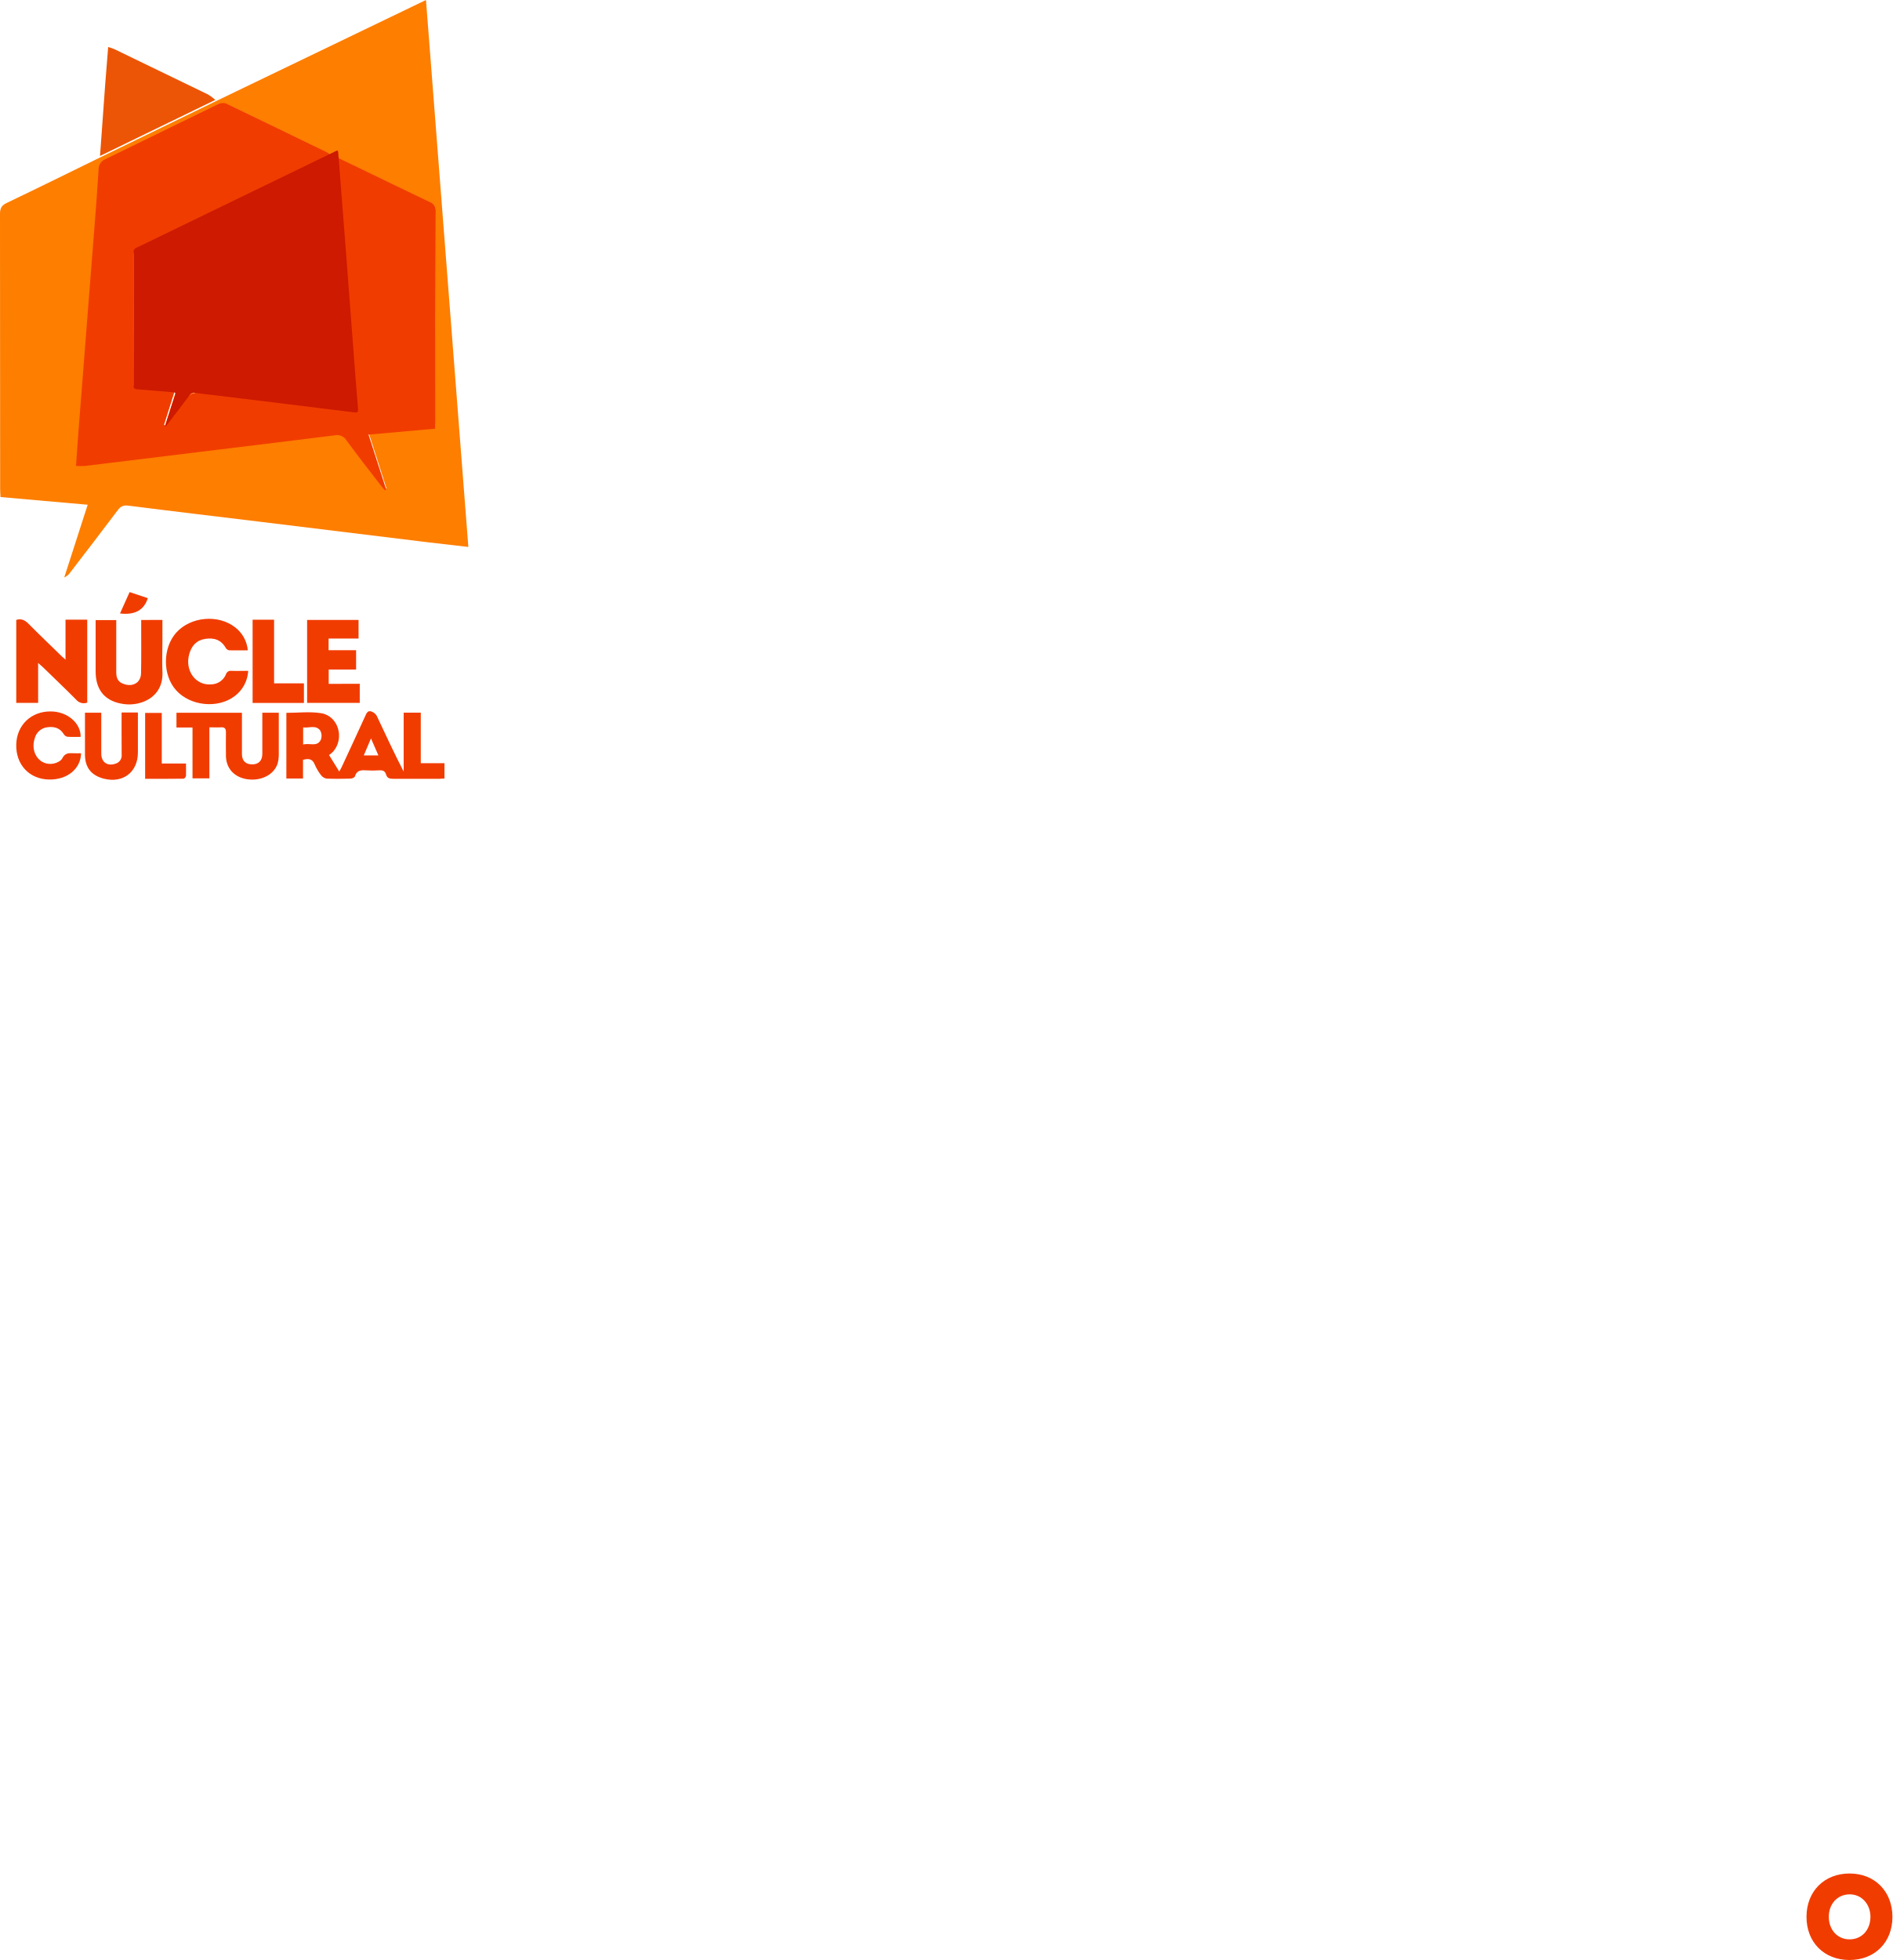
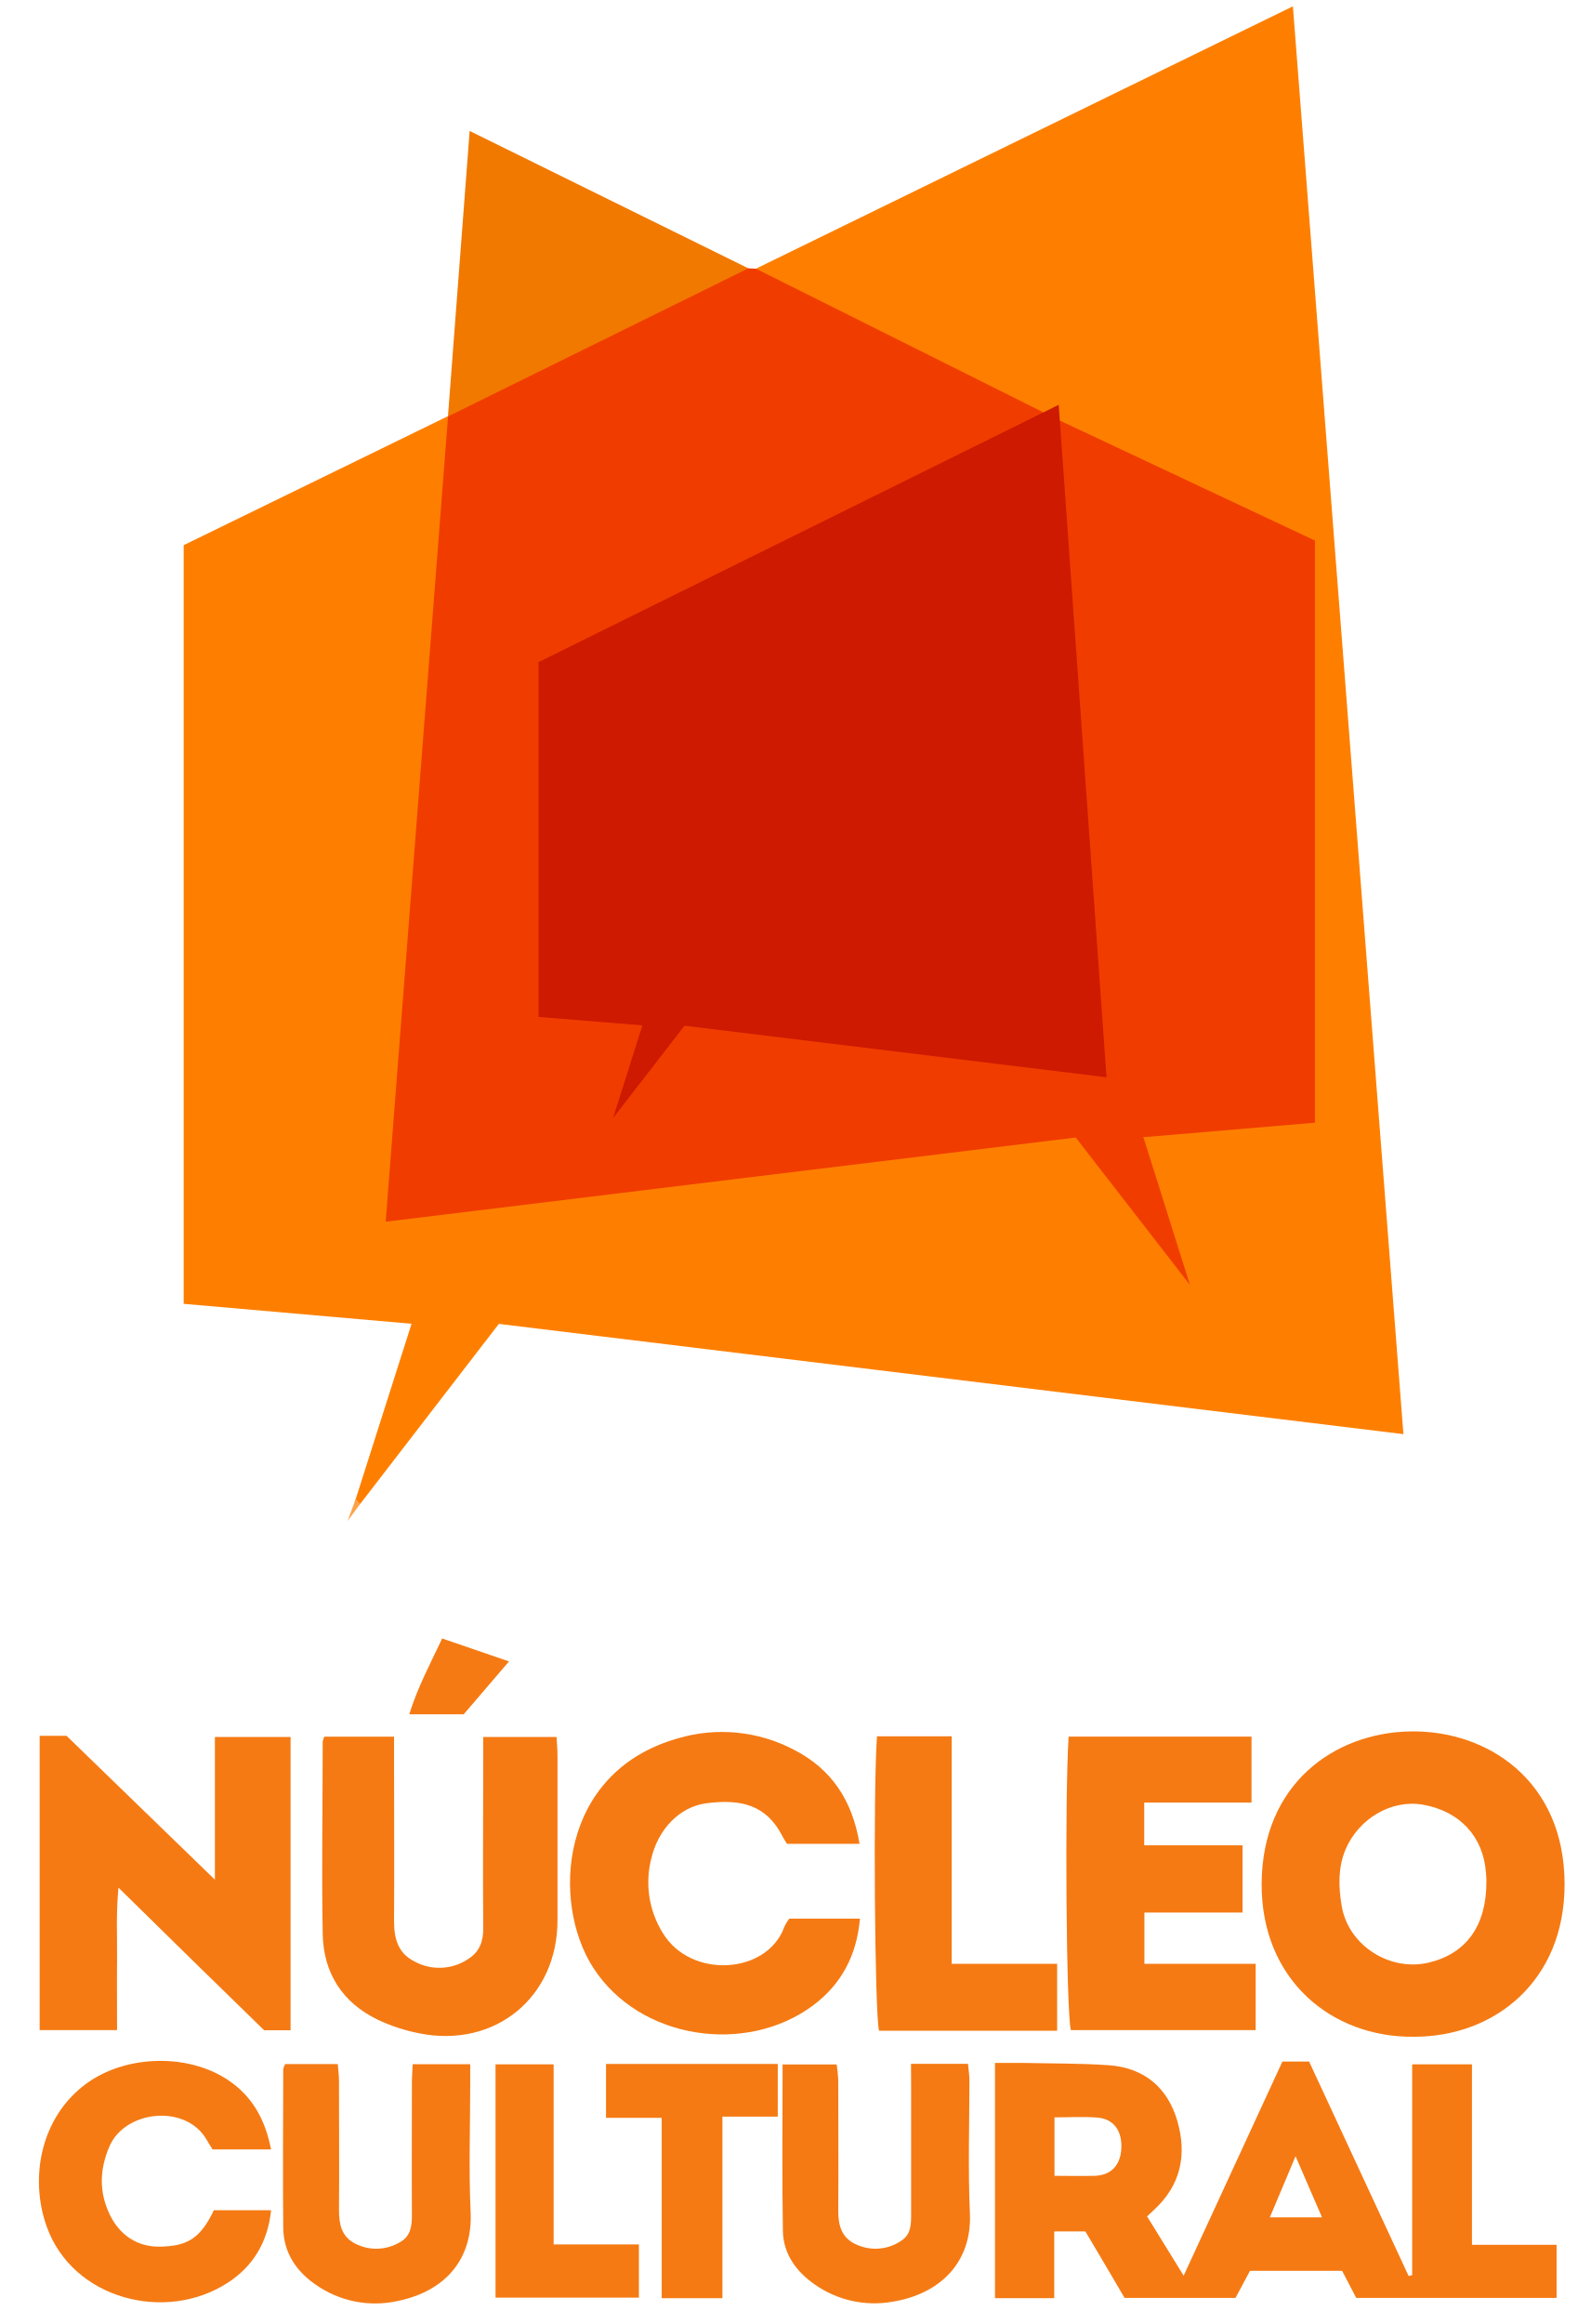
- <svg xmlns="http://www.w3.org/2000/svg" id="Camada_1" data-name="Camada 1" viewBox="0 0 812.47 841.3">
+ <svg xmlns="http://www.w3.org/2000/svg" viewBox="0 0 376 549.1">
  <defs>
-     <style>.cls-1{fill:#fe7e00;}.cls-2{fill:#ec5505;}.cls-3{fill:#f13c00;}.cls-4{fill:#cd1a00;}</style>
+     <style>.cls-1{fill:none;}.cls-2{fill:#fe7f00;}.cls-3{fill:#f13c00;}.cls-4{fill:#f17900;}.cls-5{fill:#fea247;}.cls-6{fill:#cd1a00;}.cls-7{fill:#f57a13;}</style>
  </defs>
-   <path class="cls-1" d="M102.52,50.2,192.43,6.91l18.19,234.77c-6-.7-11.65-1.35-17.33-2l-72.86-8.91c-18.54-2.26-37.09-4.44-55.62-6.8-2.14-.27-3.34.11-4.65,1.86-6.75,9-13.64,17.91-20.49,26.84a6.13,6.13,0,0,1-2.54,2.11L47.2,223.56l-37.44-3.3c-.06-1.28-.15-2.34-.15-3.41q0-59-.06-118.08c0-2.38.61-3.67,2.86-4.74,13.68-6.54,27.28-13.26,40.9-19.92ZM43.05,206.43a35.41,35.41,0,0,0,3.89,0q28.14-3.41,56.27-6.88c16.81-2.06,33.62-4.08,50.41-6.21a4.69,4.69,0,0,1,4.91,2.2c4.81,6.5,9.79,12.88,14.71,19.29.53.69,1.12,1.32,1.68,2l.54-.35L167.93,193l28.45-2.52c.08-1.18.19-2,.19-2.9q0-44.94.06-89.88A3.8,3.8,0,0,0,194,93.76C183.89,88.92,173.78,84,163.66,79.1c-3.16-1.53-6.34-3-9.9-4.75l8.38,108.4a32.29,32.29,0,0,1-3.54,0c-20.17-2.44-40.35-4.77-60.49-7.48-4.19-.56-6.91.06-9.19,3.83-2.17,3.6-5.07,6.76-7.65,10.12l-.58-.37,4.46-14.2L67.93,173a7.53,7.53,0,0,1-.24-1.2c0-18.48,0-37-.07-55.43,0-2,1.07-2.54,2.51-3.24q33.32-16.09,66.61-32.26c4.91-2.38,9.79-4.8,14.91-7.31a9.82,9.82,0,0,0-1.15-.87c-14.43-7-28.85-14-43.32-20.95a4.31,4.31,0,0,0-3.27.18C87.8,59.74,71.75,67.68,55.62,75.46a4.68,4.68,0,0,0-3,4.49c-.46,7.41-1,14.82-1.59,22.23q-3.46,44.44-6.94,88.87C43.75,196.13,43.42,201.22,43.05,206.43Z" transform="translate(-9.55 -6.91)" />
-   <path class="cls-2" d="M102,49.79,52.49,73.85q1.12-15.55,2.25-31.1c.38-5.1.81-10.2,1.25-15.66a25,25,0,0,1,2.66.91Q78.8,37.71,98.91,47.49A19.83,19.83,0,0,1,102,49.79Z" transform="translate(-9.55 -6.91)" />
-   <path class="cls-3" d="M42.18,206.91c.37-5.24.7-10.36,1.1-15.46q3.48-44.69,7-89.38c.58-7.45,1.14-14.9,1.6-22.36a4.71,4.71,0,0,1,3-4.52C71,67.36,87.18,59.39,103.38,51.54a4.33,4.33,0,0,1,3.29-.18c14.56,7,29.06,14,43.57,21.07a9.88,9.88,0,0,1,1.15.88c-5.14,2.52-10.06,5-15,7.35q-33.48,16.24-67,32.44c-1.45.7-2.53,1.25-2.52,3.26.09,18.58.06,37.17.07,55.75a7.57,7.57,0,0,0,.24,1.21l17.33,1.62L80,189.21l.58.38c2.6-3.37,5.51-6.55,7.7-10.17,2.29-3.79,5-4.41,9.24-3.85,20.25,2.72,40.55,5.07,60.83,7.52a32.47,32.47,0,0,0,3.56,0l-8.43-109c3.58,1.72,6.77,3.24,10,4.78,10.18,4.92,20.34,9.88,30.55,14.74a3.82,3.82,0,0,1,2.6,4q-.11,45.19-.06,90.39c0,.87-.11,1.73-.19,2.92l-28.61,2.54L175.34,217l-.54.36c-.57-.66-1.16-1.3-1.69-2-5-6.45-10-12.87-14.79-19.4a4.71,4.71,0,0,0-4.94-2.21c-16.89,2.14-33.8,4.17-50.7,6.24q-28.3,3.47-56.59,6.92A35.61,35.61,0,0,1,42.18,206.91Z" transform="translate(-9.55 -6.91)" />
-   <path class="cls-4" d="M163.25,182.4c-.86-10.38-1.63-20.76-2.42-31.15q-1.37-18-2.74-36-1.62-21-3.27-42.08c-.15-2-.1-1.94-1.95-1-6.16,3-78,37.85-84.55,41a2.12,2.12,0,0,0-1.47,2.21q.07,28.46,0,56.91c0,1.35.45,1.63,1.69,1.72,5.14.37,10.26.89,15.4,1.27,1.09.08,1,.49.72,1.25-.65,1.88-1.25,3.78-1.86,5.68q-1.27,3.95-2.54,7.9a1.3,1.3,0,0,0,.76-.53c3.3-4.31,6.61-8.62,9.88-13a2.15,2.15,0,0,1,2.31-1.06c3,.45,5.94.73,8.9,1.09l31,3.78q14.27,1.75,28.53,3.53C163,184.1,163.37,183.82,163.25,182.4Z" transform="translate(-9.55 -6.91)" />
-   <path class="cls-3" d="M139.64,333.07v8h-7.15V312.89c5,0,10.08-.64,14.93.15,7.41,1.2,10.16,10.75,5.15,16.5a14,14,0,0,1-1.76,1.45l4.39,7.09c.49-.91.85-1.5,1.13-2.11,3.37-7.26,6.75-14.52,10.07-21.81.54-1.18,1.07-2.39,2.57-1.86a4.28,4.28,0,0,1,2.31,1.85c3.79,8,7.45,16,11.57,23.94V312.8h7.35v21.69h10.17v6.58c-.7,0-1.41.13-2.12.13-6.64,0-13.29,0-19.93,0-1.46,0-2.55-.24-3-1.79s-1.4-1.94-2.9-1.85a43.3,43.3,0,0,1-5.83,0c-2.21-.17-3.94.11-4.68,2.62-.14.48-1.25.92-1.93.94-3.4.09-6.81.14-10.2,0a3.76,3.76,0,0,1-2.4-1.47,21.5,21.5,0,0,1-2.71-4.58C143.74,332.72,142.11,332.33,139.64,333.07Zm.06-6.58c2.75-.78,5.85,1.14,7.52-1.9a4.67,4.67,0,0,0-.25-4.19c-1.89-2.41-4.71-.92-7.27-1.25ZM172,331.16l-3.18-7.29-3.1,7.29Z" transform="translate(-9.55 -6.91)" />
-   <path class="cls-3" d="M803.54,848.21c-10.88,0-18.45-7.62-18.43-18.56s7.64-18.57,18.48-18.57S822,818.77,822,829.7,814.45,848.21,803.54,848.21Zm-8.85-18.57c0,5.68,3.75,9.76,9,9.71s8.83-4.1,8.87-9.61-3.83-9.77-9-9.71S794.69,824.11,794.69,829.64Z" transform="translate(-9.55 -6.91)" />
-   <path class="cls-3" d="M37.68,272.9H47v35.6a4.29,4.29,0,0,1-4.83-1.35C37.55,302.5,32.8,298,28.09,293.4c-.57-.55-1.19-1.05-2.17-1.91v17.13H16.53V273c2.06-.66,3.6,0,5.14,1.53,4.78,4.83,9.71,9.53,14.58,14.27.32.31.67.59,1.42,1.25Z" transform="translate(-9.55 -6.91)" />
-   <path class="cls-3" d="M92.2,319.18H85.31v-6.33h28.11c0,1.56,0,3.22,0,4.88,0,4.29,0,8.59,0,12.88,0,2.81,1.55,4.36,4.31,4.4s4.43-1.53,4.44-4.5c0-5.83,0-11.65,0-17.68h7.07c0,1.94,0,3.86,0,5.77,0,4,0,7.94,0,11.91a15,15,0,0,1-.49,4.08c-1.46,4.82-7.11,7.69-13.09,6.79-5.55-.84-9-4.63-9.11-9.95,0-3.4-.07-6.81,0-10.21,0-1.58-.52-2.21-2.11-2.12s-3.21,0-5,0V341H92.2Z" transform="translate(-9.55 -6.91)" />
-   <path class="cls-3" d="M115.94,286.05c-2.79,0-5.37.05-7.94,0a2.05,2.05,0,0,1-1.46-.92c-2-3.59-5.07-4.57-8.84-4s-5.84,2.91-6.86,6.37c-2.11,7.13,2.64,13.76,9.41,13.17a7,7,0,0,0,6.29-4.27,2.09,2.09,0,0,1,2.32-1.54c2.33.09,4.67,0,7.25,0a14.48,14.48,0,0,1-5.85,10.88c-7.2,5.45-19,4.23-25.08-2.52-5.9-6.52-5.86-18.22.09-24.82,6.17-6.83,18-7.9,25.25-2.2A14,14,0,0,1,115.94,286.05Z" transform="translate(-9.55 -6.91)" />
-   <path class="cls-3" d="M79.28,273v9.51c0,4.22-.19,8.44,0,12.64.6,11.11-9.25,14.89-16.3,14-8.19-1-12.36-5.85-12.37-14,0-7.29,0-14.59,0-22.07h8.85c0,.76,0,1.61,0,2.46,0,6.65,0,13.29,0,19.94,0,2.12.54,3.9,2.61,4.77,2.29,1,4.73,1.07,6.63-.66a5.45,5.45,0,0,0,1.41-3.61c.13-6.73.06-13.45.06-20.18,0-.87,0-1.75,0-2.77Z" transform="translate(-9.55 -6.91)" />
-   <path class="cls-3" d="M164,300.41v8.21H141.4V273h22.08v8H150.62V286h11.81v8.29H150.67v6.16Z" transform="translate(-9.55 -6.91)" />
-   <path class="cls-3" d="M118,272.91h9.22v27.32h12.81v8.41H118Z" transform="translate(-9.55 -6.91)" />
-   <path class="cls-3" d="M44.17,323.2c-1.91,0-3.84.09-5.75-.06a2.55,2.55,0,0,1-1.56-1.2c-1.65-2.65-4.13-3.24-7-2.87a6.34,6.34,0,0,0-5.37,4.67c-2.14,6.3,2.24,12.15,8.23,10.89,1.31-.28,3-1.11,3.55-2.18,1.09-2.26,2.72-2.35,4.71-2.22,1.12.07,2.25,0,3.37,0-.12,6.76-6,11.45-13.82,11.28-8.42-.19-14.22-6.41-14-15,.18-8.39,6.46-14.37,14.94-14.23C38.45,312.36,44.3,317.28,44.17,323.2Z" transform="translate(-9.55 -6.91)" />
-   <path class="cls-3" d="M61.75,312.74h7v3.32q0,6.93,0,13.86c0,8.41-6.42,13.33-14.63,11.22-5.38-1.39-8.06-4.77-8.09-10.31,0-6,0-12,0-18h7c0,6,0,11.77,0,17.58,0,3.69,2.67,5.52,6.17,4.28a3.64,3.64,0,0,0,2.58-3.91C61.73,324.83,61.75,318.92,61.75,312.74Z" transform="translate(-9.55 -6.91)" />
-   <path class="cls-3" d="M79,312.91v21.72h10.4c0,1.9.07,3.58,0,5.26,0,.46-.66,1.25-1,1.26-5.48.08-11,.06-16.54.06V312.91Z" transform="translate(-9.55 -6.91)" />
-   <path class="cls-3" d="M61.07,270.23l4.12-9.17,7.82,2.6C71.4,268.78,67.43,271,61.07,270.23Z" transform="translate(-9.55 -6.91)" />
+   <g id="Camada_2" data-name="Camada 2">
+     <g id="Camada_1-2" data-name="Camada 1">
+       <path class="cls-1" d="M337,370.18q-149.74,0-299.57,0V0Q187.13,0,337,0Z" />
+       <path class="cls-2" d="M84.06,354.22c4.35-13.66,8.71-27.33,13.21-41.45l-53.86-4.71V128.81L105.9,98.32c1.9,1.46,1.51,3.51,1.38,5.48-2.22,33.07-5.42,66.07-7.62,99.14-1.74,25.95-4.12,51.87-5.87,77.83-.09,1.45-.5,3,.41,4.78,3.2.79,6.64.25,10-.19,47-6.14,94.17-11.31,141.17-17.53,7-.92,11.64.78,15.68,6.54,4.85,6.9,10.14,13.5,15.5,20.47-2.66-8.72-6.15-16.86-7.24-25.24,3.23-3.42,6.82-3.33,10.25-3.66,7.91-.76,15.88-.87,23.78-1.9,1.62-.21,3.34-.08,5.42-1.2.59-44.18.49-88.36.48-133.13-19.07-10.53-39-18.71-58-28.8-1.76-.61-3.33-1.61-5-2.33Q214.82,83,183.15,67.94c-1.9-.91-4.69-1.28-4.51-4.45l126.93-62c8.72,112.66,17.39,224.56,26.12,337.36L117.9,312.8q-16.41,21.29-32.75,42.51C84.19,355.54,83.71,355.29,84.06,354.22Z" />
+       <path class="cls-3" d="M250.45,99.35l60.33,28.37V265.26l-40.54,3.43,11,34.91-27-34.83L91.15,288.66C96.1,224.86,101,161.59,105.9,98.32l0,.06a12.07,12.07,0,0,1,5.33-4.27c20.38-9.64,40.62-19.58,60.89-29.45a14.28,14.28,0,0,1,4.78-1.26l1.77.09,67.81,33.88c.12,3-2.5,3.69-4.42,4.66-18.66,9.38-37.57,18.25-56.32,27.44-17.27,8.46-34.69,16.6-51.86,25.25a12.55,12.55,0,0,0-5,4c-.2,25.75-.08,52.36-.08,79.14,8.06,2.2,15.85,1.11,23.27,3.37,2.06,5.6-1.67,10-2.46,14.53a129.32,129.32,0,0,1,9.36-12.18c2.9-3.59,6.86-2.74,10.61-2.27,13.32,1.68,26.6,3.62,40,5.07,14.33,1.56,28.6,3.62,42.92,5.3,2.1.25,4.28.69,6.43-.53,1.33-2.77.88-5.81.62-8.71-1.62-18-3.41-35.95-4.47-54-1.17-19.68-2.94-39.3-4.46-58.95-.52-6.77-.77-13.55-1.51-20.31C248.62,105.9,247.62,102.29,250.45,99.35Z" />
+       <path class="cls-4" d="M176.87,63.4l-71,35L111,30.94Z" />
+       <path class="cls-5" d="M84.06,354.22l1.09,1.09c-.49.67-1,1.33-3,4.05Z" />
+       <path class="cls-6" d="M261.52,254.53l-99.74-12.18L144.9,264.16l6.93-21.89-24.55-2V156.45L250.22,95.64Q255.88,175.08,261.52,254.53Z" />
+       <path class="cls-1" d="M0,549.1v-165H376v165Zm303.09-62-23.37,50.5c-3.11-5-5.86-9.48-8.64-14,.67-.63,1.14-1.1,1.63-1.54,6.36-5.79,7.83-13,5.52-21s-7.93-12.62-16.3-13.19c-6.79-.46-13.62-.39-20.43-.54-2.11,0-4.22,0-6.37,0V543h14V527.22h7.36c3.23,5.49,6.34,10.75,9.27,15.72H292l3.42-6.41H317.2l3.33,6.4h47.34V530.39h-20V487.75H333.76v49.81l-.84.2L309.4,487.09Zm31.09-5.86c19.15,0,35.59-13.22,35.61-36,0-24.54-18.28-36.5-36.48-36.16-17.93.34-35,12.43-35.12,36C298.09,467.73,314.66,481.45,334.18,481.23ZM9.37,410.12v69.59H27.69c0-5.68-.05-11.12,0-16.56S27.43,452.48,28,446c6.45,6.33,12,11.79,17.55,17.23S57,474.41,62.42,479.69h6.26V410.41H50.79v33.74l-35.07-34Zm177.18,43.2a10.19,10.19,0,0,0-1.25,2c-4.09,11.11-22,12.23-28.64,1.37a22.61,22.61,0,0,1-2.74-17.68c1.58-6.72,6.59-12.11,12.91-13,8.12-1.1,14.3.25,18.15,7.92.29.58.67,1.12,1,1.65h17.21c-1.7-10.19-6.58-17.65-15.51-22.23a36.57,36.57,0,0,0-27.57-2.65c-27.89,8-29.78,38.65-19.92,54.07,11,17.15,36.2,20.72,52,9,6.69-5,10.35-11.84,11.09-20.52Zm-109.91-43a4.37,4.37,0,0,0-.45,1.19c0,15.14-.25,30.29,0,45.42.16,9.2,4.61,16.21,13,20.26a41.58,41.58,0,0,0,9.86,3.23c17.91,3.57,32.62-8.54,32.63-26.71q0-19.47,0-38.94c0-1.45-.14-2.9-.22-4.37H114.13v5.21c0,13.31-.07,26.63,0,39.94,0,3.12-.87,5.58-3.47,7.24a12.22,12.22,0,0,1-12.78.64c-3.94-2-4.87-5.44-4.83-9.59.12-12.82,0-25.63,0-38.45v-5.07Zm175.92,0c-.94,14.61-.52,65.5.54,69.32h43.67V464h-26.3V451.84h23.2V436H270.43V425.9h25.36V410.32ZM64.06,507.85c-1.29-6.54-4-11.83-9.21-15.72-9.56-7.11-25-6.85-34.61.29C9.67,500.28,6.89,514.5,11,526.08c6.15,17.18,28.18,22.83,42.87,13.22,5.94-3.89,9.39-9.57,10.16-17.09H50.51c-3.23,6.72-6.29,8.52-12.82,8.61-5.25.07-9.48-2.64-11.85-7.69-2.49-5.3-2.34-10.49-.07-15.87,3.71-8.78,18.16-10.2,23-1.74.48.84,1,1.66,1.42,2.33Zm143.21-97.61c-.94,13.14-.53,65.87.49,69.52h42.09V464H224.93V410.24ZM97.53,487.72c-.08,1.91-.21,3.52-.21,5.14,0,10.16,0,20.32,0,30.48,0,2.65-.33,5.11-2.87,6.45a10.89,10.89,0,0,1-10.53.32c-3.27-1.68-3.87-4.61-3.83-8,.1-10.16,0-20.32,0-30.48,0-1.28-.19-2.56-.29-3.94H67.38a4.33,4.33,0,0,0-.45,1.18c0,12.49-.11,25,0,37.48.06,5.73,3,10.17,7.56,13.38A24.48,24.48,0,0,0,94,543.65c11.27-2.31,17.72-9.86,17.22-20.94-.46-10-.1-20-.1-30v-5Zm117.78-.09v5.48c0,10,0,20,0,30,0,2.39,0,4.79-2.25,6.27a10.79,10.79,0,0,1-10.45,1.06c-3.62-1.48-4.56-4.39-4.53-8.07.11-10.32.06-20.65,0-31a32,32,0,0,0-.37-3.59H185c0,13.34-.15,26.33.07,39.3.09,5.52,3.21,9.73,7.67,12.79a24.46,24.46,0,0,0,18.08,4c11.22-1.74,19-9.2,18.45-20.9-.47-10.47-.09-21-.11-31.48,0-1.26-.22-2.52-.34-3.85Zm-58.92,12.76V543h14.35V500.1h13.08V487.66H143.23v12.73ZM151,530.3H130.85V487.75H117.12v55.12H151Zm-41.4-125.25,10.71-12.5-15.8-5.42c-2.75,5.93-5.74,11.5-7.78,17.92Z" />
+       <path class="cls-7" d="M303.09,487.09h6.31l23.52,50.67.84-.2V487.75h14.13v42.64h20v12.54H320.53l-3.33-6.4H295.43L292,542.94H265.79c-2.93-5-6-10.23-9.27-15.72h-7.36V543h-14V487.41c2.15,0,4.26,0,6.37,0,6.81.15,13.64.08,20.43.54,8.37.57,14,5.23,16.3,13.19s.84,15.16-5.52,21c-.49.44-1,.91-1.63,1.54,2.78,4.48,5.53,8.94,8.64,14Zm-53.87,27c3.31,0,6.43.08,9.53,0,3.79-.13,6-2.43,6.26-6.27.28-4.22-1.7-7.14-5.54-7.48-3.39-.29-6.83-.06-10.25-.06Zm63.23,9.81-6.25-14.44-6.08,14.44Z" />
+       <path class="cls-7" d="M334.18,481.23c-19.52.22-36.09-13.5-36-36.14.11-23.6,17.19-35.69,35.12-36,18.2-.34,36.5,11.62,36.48,36.16C369.77,468,353.33,481.25,334.18,481.23Zm17.12-36.78c0-.29,0-1.12-.1-1.95-.61-8.55-6.18-14.57-14.91-16.1-7.39-1.3-15.23,3.27-18.32,10.68-1.79,4.31-1.61,8.83-.87,13.24,1.55,9.31,11.35,15.57,20.54,13.4C346.53,461.62,351.37,455,351.3,444.45Z" />
+       <path class="cls-7" d="M9.37,410.12h6.35l35.07,34V410.41H68.68v69.28H62.42c-5.42-5.28-11.13-10.84-16.83-16.42S34.49,452.37,28,446c-.61,6.44-.27,11.79-.33,17.11s0,10.88,0,16.56H9.37Z" />
+       <path class="cls-7" d="M186.55,453.32h16.69c-.74,8.68-4.4,15.53-11.09,20.52-15.77,11.73-41,8.16-52-9-9.86-15.42-8-46.09,19.92-54.07a36.57,36.57,0,0,1,27.57,2.65c8.93,4.58,13.81,12,15.51,22.23H186c-.32-.53-.7-1.07-1-1.65-3.85-7.67-10-9-18.15-7.92-6.32.85-11.33,6.24-12.91,13a22.61,22.61,0,0,0,2.74,17.68c6.6,10.86,24.55,9.74,28.64-1.37A10.19,10.19,0,0,1,186.55,453.32Z" />
+       <path class="cls-7" d="M76.64,410.33H93.13v5.07c0,12.82.08,25.63,0,38.45,0,4.15.89,7.61,4.83,9.59a12.22,12.22,0,0,0,12.78-.64c2.6-1.66,3.5-4.12,3.47-7.24-.11-13.31,0-26.63,0-39.94v-5.21h17.33c.08,1.47.22,2.92.22,4.37q0,19.47,0,38.94c0,18.17-14.72,30.28-32.63,26.71a41.58,41.58,0,0,1-9.86-3.23c-8.38-4.05-12.83-11.06-13-20.26-.27-15.13,0-30.28,0-45.42A4.37,4.37,0,0,1,76.64,410.33Z" />
+       <path class="cls-7" d="M252.56,410.32h43.23V425.9H270.43V436h23.24v15.89h-23.2V464h26.3v15.67H253.1C252,475.82,251.62,424.93,252.56,410.32Z" />
+       <path class="cls-7" d="M64.06,507.85H50.23c-.41-.67-.94-1.49-1.42-2.33-4.88-8.46-19.33-7-23,1.74-2.27,5.38-2.42,10.57.07,15.87,2.37,5,6.6,7.76,11.85,7.69,6.53-.09,9.59-1.89,12.82-8.61H64.07c-.77,7.52-4.22,13.2-10.16,17.09-14.69,9.61-36.72,4-42.87-13.22-4.15-11.58-1.37-25.8,9.2-33.66,9.62-7.14,25.05-7.4,34.61-.29C60.08,496,62.77,501.31,64.06,507.85Z" />
+       <path class="cls-7" d="M207.27,410.24h17.66V464h24.92v15.81H207.76C206.74,476.11,206.33,423.38,207.27,410.24Z" />
+       <path class="cls-7" d="M97.53,487.72h13.6v5c0,10-.36,20,.1,30,.5,11.08-6,18.63-17.22,20.94a24.48,24.48,0,0,1-19.51-3.93c-4.61-3.21-7.5-7.65-7.56-13.38-.12-12.49,0-25,0-37.48a4.33,4.33,0,0,1,.45-1.18H79.83c.1,1.38.29,2.66.29,3.94,0,10.16.08,20.32,0,30.48,0,3.4.56,6.33,3.83,8a10.89,10.89,0,0,0,10.53-.32c2.54-1.34,2.89-3.8,2.87-6.45-.06-10.16,0-20.32,0-30.48C97.32,491.24,97.45,489.63,97.53,487.72Z" />
+       <path class="cls-7" d="M215.31,487.63h13.47c.12,1.33.33,2.59.34,3.85,0,10.5-.36,21,.11,31.48.52,11.7-7.23,19.16-18.45,20.9a24.46,24.46,0,0,1-18.08-4c-4.46-3.06-7.58-7.27-7.67-12.79-.22-13-.07-26-.07-39.3h12.78a32,32,0,0,1,.37,3.59c0,10.33.09,20.66,0,31,0,3.68.91,6.59,4.53,8.07a10.79,10.79,0,0,0,10.45-1.06c2.25-1.48,2.25-3.88,2.25-6.27,0-10,0-20,0-30Z" />
+       <path class="cls-7" d="M156.39,500.39H143.23V487.66h40.59V500.1H170.74V543H156.39Z" />
+       <path class="cls-7" d="M151,530.3v12.57H117.12V487.75h13.73V530.3Z" />
+       <path class="cls-7" d="M109.59,405.05H96.72c2-6.42,5-12,7.78-17.92l15.8,5.42Z" />
+       <path class="cls-1" d="M249.22,514.1V500.26c3.42,0,6.86-.23,10.25.06,3.84.34,5.82,3.26,5.54,7.48-.25,3.84-2.47,6.14-6.26,6.27C255.65,514.18,252.53,514.1,249.22,514.1Z" />
+       <path class="cls-1" d="M312.45,523.91H300.12l6.08-14.44Z" />
+       <path class="cls-1" d="M351.3,444.45c.07,10.54-4.77,17.17-13.66,19.27-9.19,2.17-19-4.09-20.54-13.4-.74-4.41-.92-8.93.87-13.24,3.09-7.41,10.93-12,18.32-10.68,8.73,1.53,14.3,7.55,14.91,16.1C351.26,443.33,351.29,444.16,351.3,444.45Z" />
+     </g>
+   </g>
</svg>
